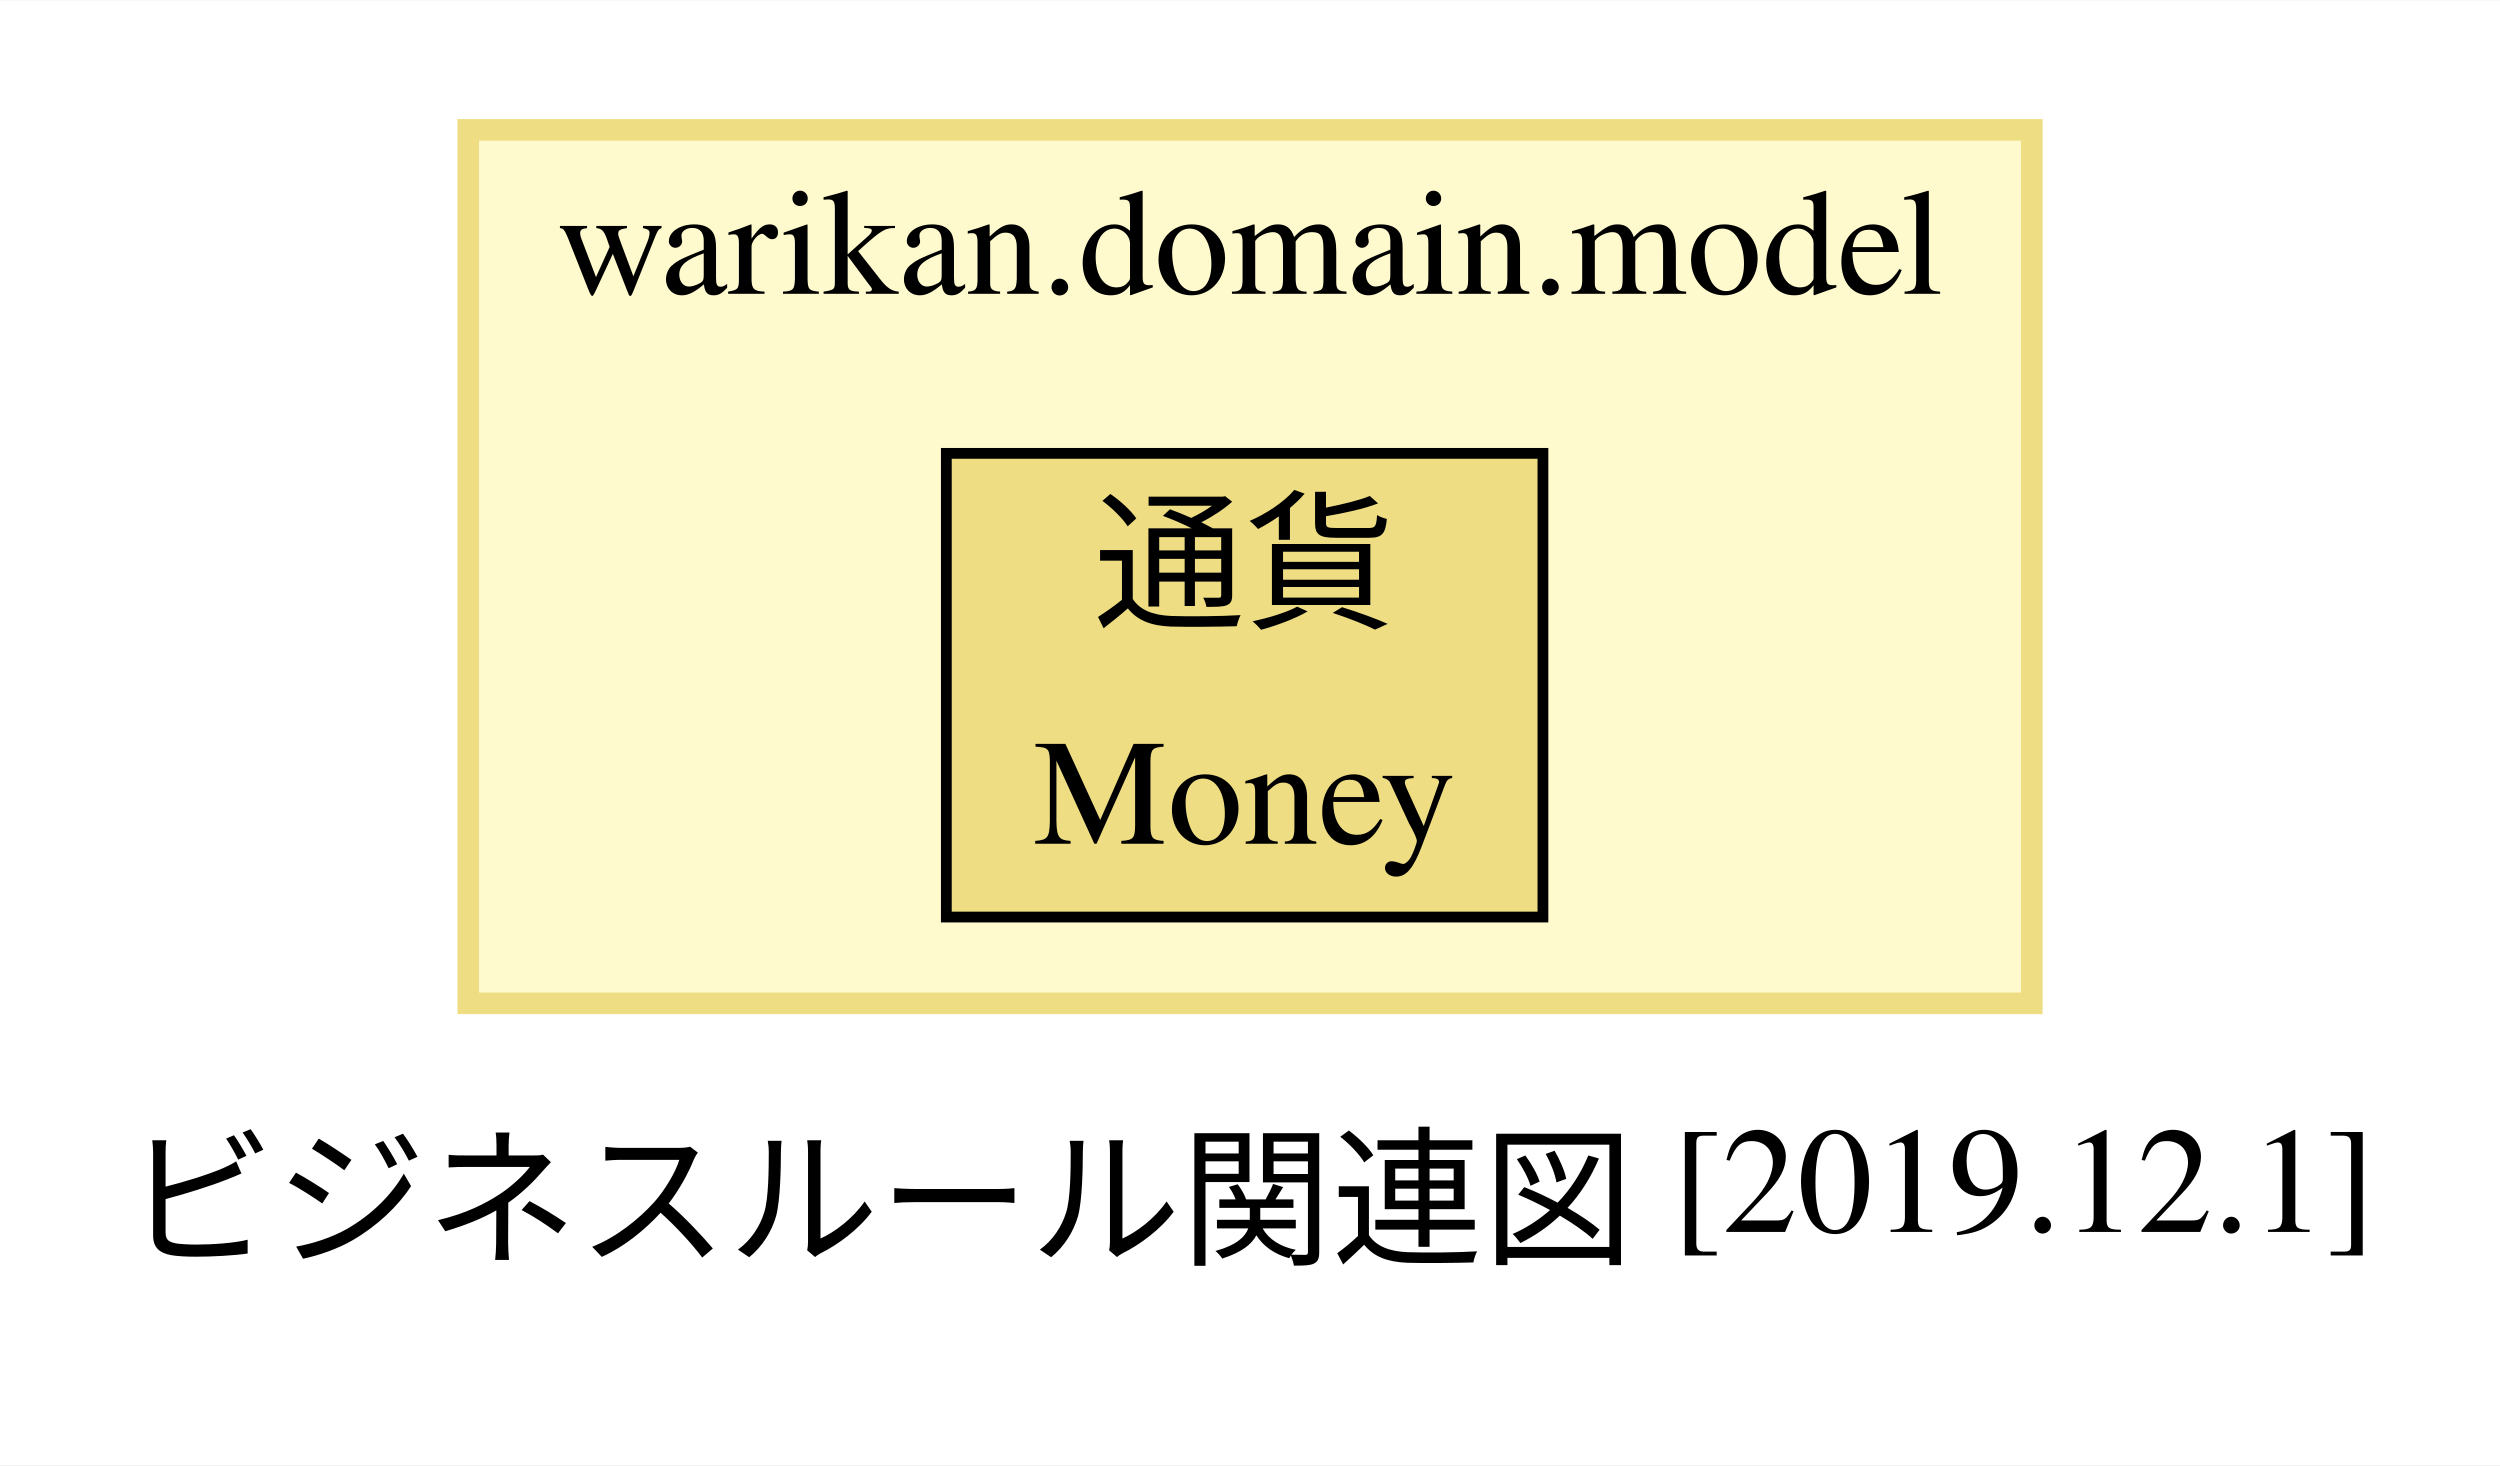
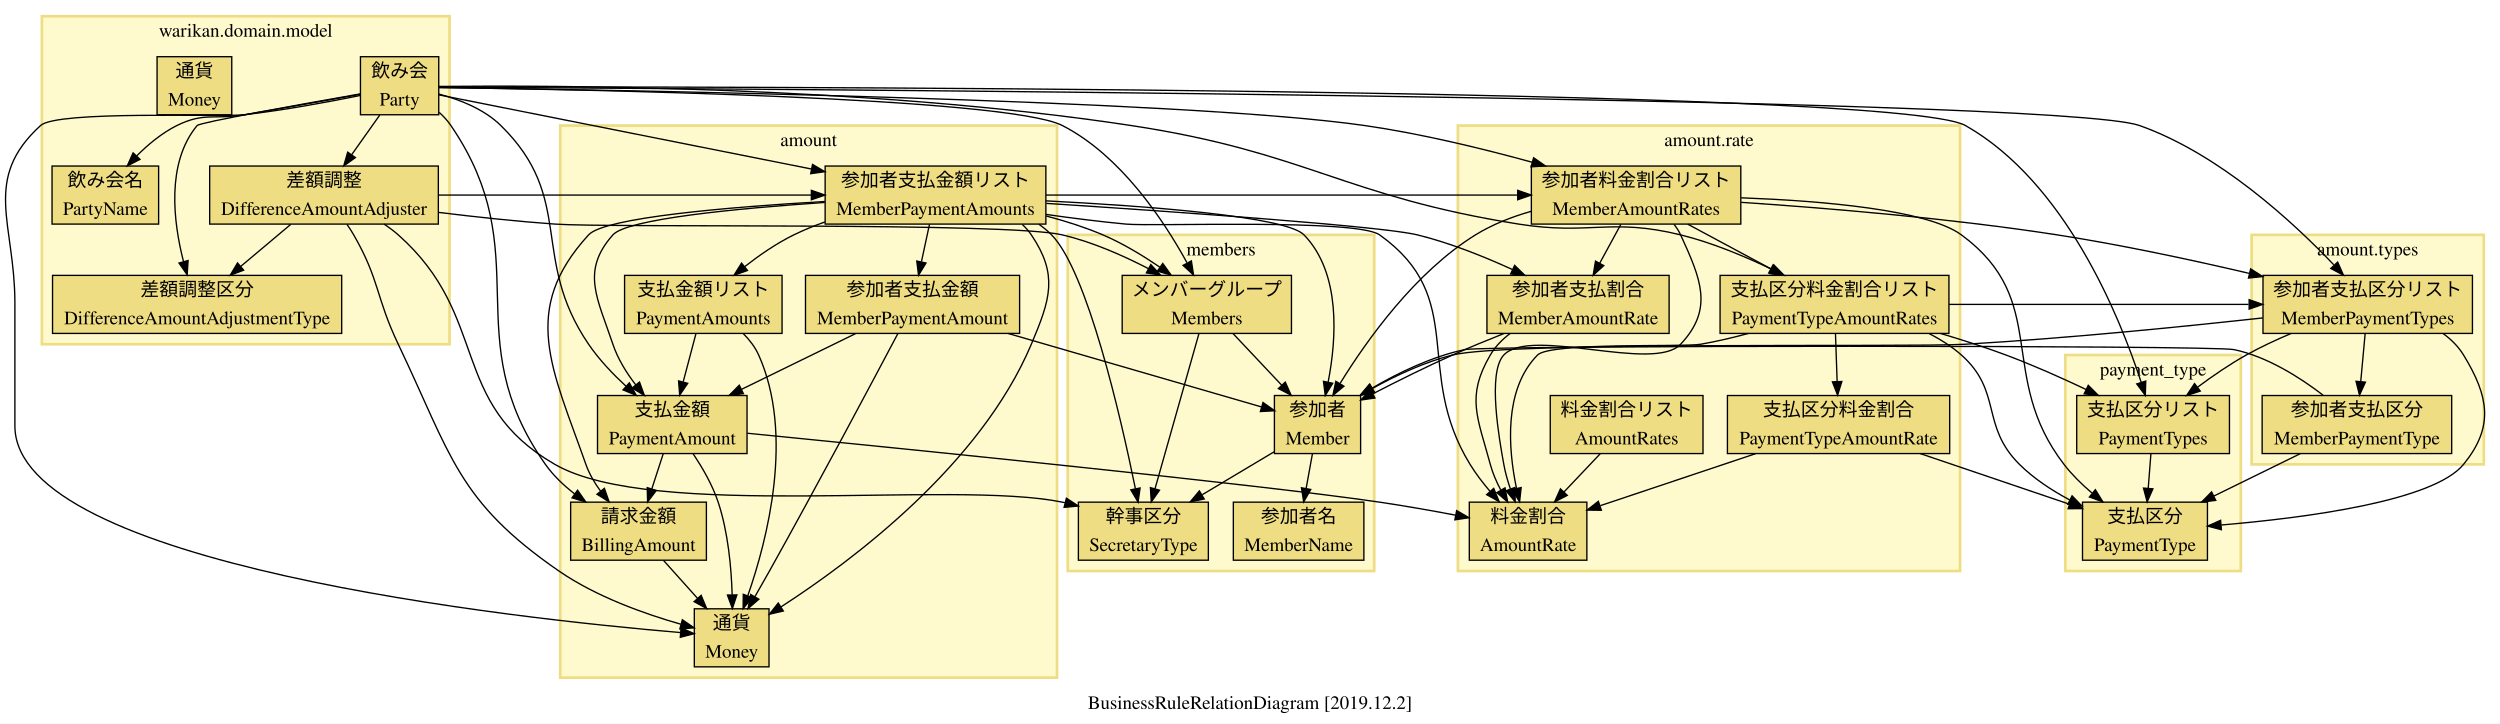
- <svg xmlns="http://www.w3.org/2000/svg" width="232px" height="136px" viewBox="0.00 0.00 231.84 135.82">
-   <g id="graph0" class="graph" transform=" rotate(0) translate(4 131.8201)">
-     <polygon fill="#ffffff" stroke="transparent" points="-4,4 -4,-131.82 227.844,-131.82 227.844,4 -4,4" />
-     <text text-anchor="middle" x="111.922" y="-15.62" font-family="Times,serif" font-size="14.00" fill="#000000">ビジネスルール関連図 [2019.12.1]</text>
+ <svg xmlns="http://www.w3.org/2000/svg" width="1852px" height="536px" viewBox="0.00 0.00 1852.03 536.00">
+   <g id="graph0" class="graph" transform=" rotate(0) translate(4 532)">
+     <polygon fill="white" stroke="transparent" points="-4,4 -4,-532 1848.03,-532 1848.03,4 -4,4" />
+     <text text-anchor="middle" x="922.01" y="-6.8" font-family="Times,serif" font-size="14.00">BusinessRuleRelationDiagram [2019.12.2]</text>
    <g id="clust1" class="cluster">
-       <polygon fill="#fffacd" stroke="#eedd82" stroke-width="2" points="39.422,-38.82 39.422,-119.82 184.422,-119.82 184.422,-38.82 39.422,-38.82" />
-       <text text-anchor="middle" x="111.922" y="-104.62" font-family="Times,serif" font-size="14.00" fill="#000000">warikan.domain.model</text>
+       <polygon fill="lemonchiffon" stroke="#eedd82" stroke-width="2" points="1664.03,-188 1664.03,-358 1836.03,-358 1836.03,-188 1664.03,-188" />
+       <text text-anchor="middle" x="1750.03" y="-342.8" font-family="Times,serif" font-size="14.00">amount.types</text>
+     </g>
+     <g id="clust2" class="cluster">
+       <polygon fill="lemonchiffon" stroke="#eedd82" stroke-width="2" points="1526.03,-109 1526.03,-269 1656.03,-269 1656.03,-109 1526.03,-109" />
+       <text text-anchor="middle" x="1591.03" y="-253.8" font-family="Times,serif" font-size="14.00">payment_type</text>
+     </g>
+     <g id="clust3" class="cluster">
+       <polygon fill="lemonchiffon" stroke="#eedd82" stroke-width="2" points="1076.03,-109 1076.03,-439 1448.03,-439 1448.03,-109 1076.03,-109" />
+       <text text-anchor="middle" x="1262.03" y="-423.8" font-family="Times,serif" font-size="14.00">amount.rate</text>
+     </g>
+     <g id="clust4" class="cluster">
+       <polygon fill="lemonchiffon" stroke="#eedd82" stroke-width="2" points="787.03,-109 787.03,-358 1014.03,-358 1014.03,-109 787.03,-109" />
+       <text text-anchor="middle" x="900.53" y="-342.8" font-family="Times,serif" font-size="14.00">members</text>
+     </g>
+     <g id="clust5" class="cluster">
+       <polygon fill="lemonchiffon" stroke="#eedd82" stroke-width="2" points="27.03,-277 27.03,-520 329.03,-520 329.03,-277 27.03,-277" />
+       <text text-anchor="middle" x="178.03" y="-504.8" font-family="Times,serif" font-size="14.00">warikan.domain.model</text>
+     </g>
+     <g id="clust6" class="cluster">
+       <polygon fill="lemonchiffon" stroke="#eedd82" stroke-width="2" points="411.03,-30 411.03,-439 779.03,-439 779.03,-30 411.03,-30" />
+       <text text-anchor="middle" x="595.03" y="-423.8" font-family="Times,serif" font-size="14.00">amount</text>
    </g>
    <g id="node1" class="node">
-       <polygon fill="#eedd82" stroke="#000000" points="139.085,-89.82 83.759,-89.82 83.759,-46.82 139.085,-46.82 139.085,-89.82" />
-       <text text-anchor="middle" x="111.422" y="-74.62" font-family="Times,serif" font-size="14.00" fill="#000000">通貨</text>
-       <text text-anchor="middle" x="111.422" y="-53.62" font-family="Times,serif" font-size="14.00" fill="#000000">Money</text>
+       <polygon fill="#eedd82" stroke="black" points="1827.61,-328 1672.45,-328 1672.45,-285 1827.61,-285 1827.61,-328" />
+       <text text-anchor="middle" x="1750.03" y="-312.8" font-family="Times,serif" font-size="14.00">参加者支払区分リスト</text>
+       <text text-anchor="middle" x="1750.03" y="-291.8" font-family="Times,serif" font-size="14.00">MemberPaymentTypes</text>
+     </g>
+     <g id="node2" class="node">
+       <polygon fill="#eedd82" stroke="black" points="1812.24,-239 1671.82,-239 1671.82,-196 1812.24,-196 1812.24,-239" />
+       <text text-anchor="middle" x="1742.03" y="-223.8" font-family="Times,serif" font-size="14.00">参加者支払区分</text>
+       <text text-anchor="middle" x="1742.03" y="-202.8" font-family="Times,serif" font-size="14.00">MemberPaymentType</text>
+     </g>
+     <g id="edge34" class="edge">
+       <path fill="none" stroke="black" d="M1748.13,-284.88C1747.16,-274.34 1745.96,-261.29 1744.88,-249.56" />
+       <polygon fill="black" stroke="black" points="1748.34,-248.91 1743.94,-239.27 1741.37,-249.55 1748.34,-248.91" />
+     </g>
+     <g id="node3" class="node">
+       <polygon fill="#eedd82" stroke="black" points="1631.31,-160 1538.74,-160 1538.74,-117 1631.31,-117 1631.31,-160" />
+       <text text-anchor="middle" x="1585.03" y="-144.8" font-family="Times,serif" font-size="14.00">支払区分</text>
+       <text text-anchor="middle" x="1585.03" y="-123.8" font-family="Times,serif" font-size="14.00">PaymentType</text>
+     </g>
+     <g id="edge36" class="edge">
+       <path fill="none" stroke="black" d="M1805.94,-284.87C1811.91,-280.51 1817.2,-275.27 1821.03,-269 1839.78,-238.27 1843.78,-215.9 1821.03,-188 1798.8,-160.75 1703.97,-148.37 1641.49,-143.09" />
+       <polygon fill="black" stroke="black" points="1641.62,-139.59 1631.37,-142.27 1641.06,-146.56 1641.62,-139.59" />
+     </g>
+     <g id="node4" class="node">
+       <polygon fill="#eedd82" stroke="black" points="1647.61,-239 1534.45,-239 1534.45,-196 1647.61,-196 1647.61,-239" />
+       <text text-anchor="middle" x="1591.03" y="-223.8" font-family="Times,serif" font-size="14.00">支払区分リスト</text>
+       <text text-anchor="middle" x="1591.03" y="-202.8" font-family="Times,serif" font-size="14.00">PaymentTypes</text>
+     </g>
+     <g id="edge37" class="edge">
+       <path fill="none" stroke="black" d="M1693.34,-285C1682.06,-280.23 1670.48,-274.83 1660.03,-269 1647.73,-262.15 1635.08,-253.44 1624.02,-245.2" />
+       <polygon fill="black" stroke="black" points="1625.98,-242.29 1615.9,-239.02 1621.74,-247.86 1625.98,-242.29" />
+     </g>
+     <g id="node11" class="node">
+       <polygon fill="#eedd82" stroke="black" points="1003.96,-239 940.1,-239 940.1,-196 1003.96,-196 1003.96,-239" />
+       <text text-anchor="middle" x="972.03" y="-223.8" font-family="Times,serif" font-size="14.00">参加者</text>
+       <text text-anchor="middle" x="972.03" y="-202.8" font-family="Times,serif" font-size="14.00">Member</text>
+     </g>
+     <g id="edge35" class="edge">
+       <path fill="none" stroke="black" d="M1672.34,-296.48C1612.28,-289.89 1527,-281.37 1452.03,-277 1409.87,-274.54 1113,-279.22 1072.03,-269 1051.46,-263.87 1030.27,-253.96 1012.73,-244.26" />
+       <polygon fill="black" stroke="black" points="1014.33,-241.14 1003.91,-239.23 1010.87,-247.22 1014.33,-241.14" />
+     </g>
+     <g id="edge39" class="edge">
+       <path fill="none" stroke="black" d="M1699.95,-195.87C1680.34,-186.25 1656.83,-174.72 1636.2,-164.6" />
+       <polygon fill="black" stroke="black" points="1637.46,-161.32 1626.94,-160.06 1634.38,-167.6 1637.46,-161.32" />
+     </g>
+     <g id="edge38" class="edge">
+       <path fill="none" stroke="black" d="M1717.01,-239.21C1699.79,-252.44 1675.64,-267.78 1651.03,-273 1635.54,-276.29 1096.51,-276.29 1081.03,-273 1056.89,-267.88 1032.2,-255.97 1012.44,-244.49" />
+       <polygon fill="black" stroke="black" points="1014.11,-241.41 1003.73,-239.28 1010.51,-247.42 1014.11,-241.41" />
+     </g>
+     <g id="edge59" class="edge">
+       <path fill="none" stroke="black" d="M1589.42,-195.87C1588.81,-188.01 1588.09,-178.88 1587.43,-170.29" />
+       <polygon fill="black" stroke="black" points="1590.9,-169.89 1586.64,-160.19 1583.93,-170.43 1590.9,-169.89" />
+     </g>
+     <g id="node5" class="node">
+       <polygon fill="#eedd82" stroke="black" points="1439.8,-328 1270.25,-328 1270.25,-285 1439.8,-285 1439.8,-328" />
+       <text text-anchor="middle" x="1355.03" y="-312.8" font-family="Times,serif" font-size="14.00">支払区分料金割合リスト</text>
+       <text text-anchor="middle" x="1355.03" y="-291.8" font-family="Times,serif" font-size="14.00">PaymentTypeAmountRates</text>
+     </g>
+     <g id="edge17" class="edge">
+       <path fill="none" stroke="black" d="M1439.89,-306.5C1513.84,-306.5 1587.8,-306.5 1661.75,-306.5" />
+       <polygon fill="black" stroke="black" points="1662.19,-310 1672.19,-306.5 1662.19,-303 1662.19,-310" />
+     </g>
+     <g id="edge18" class="edge">
+       <path fill="none" stroke="black" d="M1425.04,-284.92C1433.69,-280.53 1441.96,-275.28 1449.03,-269 1479.49,-241.92 1463.1,-216.71 1492.03,-188 1502.63,-177.47 1515.99,-168.71 1529.26,-161.66" />
+       <polygon fill="black" stroke="black" points="1531.03,-164.69 1538.39,-157.06 1527.88,-158.44 1531.03,-164.69" />
+     </g>
+     <g id="edge19" class="edge">
+       <path fill="none" stroke="black" d="M1433.55,-284.98C1449.73,-280.18 1466.55,-274.77 1482.03,-269 1501.84,-261.61 1523.05,-252.16 1541.45,-243.43" />
+       <polygon fill="black" stroke="black" points="1543.01,-246.56 1550.51,-239.08 1539.98,-240.25 1543.01,-246.56" />
+     </g>
+     <g id="node6" class="node">
+       <polygon fill="#eedd82" stroke="black" points="1171.57,-160 1084.48,-160 1084.48,-117 1171.57,-117 1171.57,-160" />
+       <text text-anchor="middle" x="1128.03" y="-144.8" font-family="Times,serif" font-size="14.00">料金割合</text>
+       <text text-anchor="middle" x="1128.03" y="-123.8" font-family="Times,serif" font-size="14.00">AmountRate</text>
+     </g>
+     <g id="edge15" class="edge">
+       <path fill="none" stroke="black" d="M1291.32,-285C1279.68,-281.87 1267.57,-279.02 1256.03,-277 1242.75,-274.68 1144.5,-278.58 1135.03,-269 1109.83,-243.5 1113.27,-199.62 1119.47,-170.09" />
+       <polygon fill="black" stroke="black" points="1122.89,-170.83 1121.73,-160.3 1116.07,-169.25 1122.89,-170.83" />
+     </g>
+     <g id="node9" class="node">
+       <polygon fill="#eedd82" stroke="black" points="1440.35,-239 1275.7,-239 1275.7,-196 1440.35,-196 1440.35,-239" />
+       <text text-anchor="middle" x="1358.03" y="-223.8" font-family="Times,serif" font-size="14.00">支払区分料金割合</text>
+       <text text-anchor="middle" x="1358.03" y="-202.8" font-family="Times,serif" font-size="14.00">PaymentTypeAmountRate</text>
+     </g>
+     <g id="edge16" class="edge">
+       <path fill="none" stroke="black" d="M1355.74,-284.88C1356.1,-274.34 1356.55,-261.29 1356.96,-249.56" />
+       <polygon fill="black" stroke="black" points="1360.46,-249.39 1357.31,-239.27 1353.47,-249.14 1360.46,-249.39" />
+     </g>
+     <g id="node7" class="node">
+       <polygon fill="#eedd82" stroke="black" points="1257.61,-239 1144.45,-239 1144.45,-196 1257.61,-196 1257.61,-239" />
+       <text text-anchor="middle" x="1201.03" y="-223.8" font-family="Times,serif" font-size="14.00">料金割合リスト</text>
+       <text text-anchor="middle" x="1201.03" y="-202.8" font-family="Times,serif" font-size="14.00">AmountRates</text>
+     </g>
+     <g id="edge20" class="edge">
+       <path fill="none" stroke="black" d="M1181.46,-195.87C1173.2,-187.15 1163.45,-176.86 1154.55,-167.48" />
+       <polygon fill="black" stroke="black" points="1157.06,-165.04 1147.64,-160.19 1151.98,-169.86 1157.06,-165.04" />
+     </g>
+     <g id="node8" class="node">
+       <polygon fill="#eedd82" stroke="black" points="1285.61,-409 1130.45,-409 1130.45,-366 1285.61,-366 1285.61,-409" />
+       <text text-anchor="middle" x="1208.03" y="-393.8" font-family="Times,serif" font-size="14.00">参加者料金割合リスト</text>
+       <text text-anchor="middle" x="1208.03" y="-372.8" font-family="Times,serif" font-size="14.00">MemberAmountRates</text>
+     </g>
+     <g id="edge24" class="edge">
+       <path fill="none" stroke="black" d="M1285.93,-382.1C1349.24,-377.87 1440.74,-370.28 1520.03,-358 1567.44,-350.66 1619.72,-339.44 1662.44,-329.43" />
+       <polygon fill="black" stroke="black" points="1663.31,-332.82 1672.24,-327.12 1661.7,-326.01 1663.31,-332.82" />
+     </g>
+     <g id="edge26" class="edge">
+       <path fill="none" stroke="black" d="M1285.88,-385.47C1346.25,-383.2 1423.74,-376.59 1449.03,-358 1515.7,-308.97 1474.56,-253.6 1525.03,-188 1530.9,-180.36 1538.22,-173.18 1545.7,-166.81" />
+       <polygon fill="black" stroke="black" points="1548.25,-169.25 1553.82,-160.23 1543.85,-163.81 1548.25,-169.25" />
+     </g>
+     <g id="edge23" class="edge">
+       <path fill="none" stroke="black" d="M1246.26,-365.95C1265.08,-355.84 1287.93,-343.56 1307.82,-332.87" />
+       <polygon fill="black" stroke="black" points="1309.57,-335.9 1316.72,-328.08 1306.26,-329.74 1309.57,-335.9" />
+     </g>
+     <g id="edge21" class="edge">
+       <path fill="none" stroke="black" d="M1236.17,-365.75C1238.09,-363.34 1239.77,-360.75 1241.03,-358 1256.01,-325.27 1265.69,-303.22 1241.03,-277 1221.04,-255.76 1130.01,-290.24 1110.03,-269 1097.69,-255.89 1106.84,-205.72 1110.03,-188 1111.1,-182 1112.88,-175.77 1114.9,-169.85" />
+       <polygon fill="black" stroke="black" points="1118.25,-170.88 1118.46,-160.29 1111.69,-168.44 1118.25,-170.88" />
+     </g>
+     <g id="node10" class="node">
+       <polygon fill="#eedd82" stroke="black" points="1232.5,-328 1097.55,-328 1097.55,-285 1232.5,-285 1232.5,-328" />
+       <text text-anchor="middle" x="1165.03" y="-312.8" font-family="Times,serif" font-size="14.00">参加者支払割合</text>
+       <text text-anchor="middle" x="1165.03" y="-291.8" font-family="Times,serif" font-size="14.00">MemberAmountRate</text>
+     </g>
+     <g id="edge22" class="edge">
+       <path fill="none" stroke="black" d="M1196.73,-365.74C1191.94,-356.94 1186.27,-346.53 1181.06,-336.96" />
+       <polygon fill="black" stroke="black" points="1184.1,-335.23 1176.25,-328.12 1177.96,-338.57 1184.1,-335.23" />
+     </g>
+     <g id="edge25" class="edge">
+       <path fill="none" stroke="black" d="M1130.26,-375.44C1115.88,-371.34 1101.49,-365.71 1089.03,-358 1044.5,-330.45 1008.61,-280.15 988.82,-248.07" />
+       <polygon fill="black" stroke="black" points="991.6,-245.9 983.44,-239.14 985.6,-249.51 991.6,-245.9" />
+     </g>
+     <g id="edge28" class="edge">
+       <path fill="none" stroke="black" d="M1418.56,-195.97C1452.87,-184.33 1495.5,-169.87 1529.03,-158.49" />
+       <polygon fill="black" stroke="black" points="1530.33,-161.75 1538.68,-155.22 1528.08,-155.12 1530.33,-161.75" />
+     </g>
+     <g id="edge27" class="edge">
+       <path fill="none" stroke="black" d="M1296.69,-195.97C1260.84,-183.96 1216.02,-168.96 1181.59,-157.43" />
+       <polygon fill="black" stroke="black" points="1182.32,-153.98 1171.72,-154.13 1180.09,-160.62 1182.32,-153.98" />
+     </g>
+     <g id="edge29" class="edge">
+       <path fill="none" stroke="black" d="M1114.7,-284.93C1108.86,-280.52 1103.69,-275.26 1100.03,-269 1081.84,-237.93 1090.71,-222.77 1100.03,-188 1101.74,-181.59 1104.54,-175.15 1107.71,-169.15" />
+       <polygon fill="black" stroke="black" points="1110.93,-170.57 1112.9,-160.16 1104.87,-167.07 1110.93,-170.57" />
+     </g>
+     <g id="edge30" class="edge">
+       <path fill="none" stroke="black" d="M1110.09,-284.92C1097.49,-279.93 1084.22,-274.46 1072.03,-269 1052.37,-260.2 1031.02,-249.57 1013.11,-240.34" />
+       <polygon fill="black" stroke="black" points="1014.57,-237.15 1004.08,-235.65 1011.35,-243.37 1014.57,-237.15" />
+     </g>
+     <g id="node13" class="node">
+       <polygon fill="#eedd82" stroke="black" points="1006.38,-160 909.67,-160 909.67,-117 1006.38,-117 1006.38,-160" />
+       <text text-anchor="middle" x="958.03" y="-144.8" font-family="Times,serif" font-size="14.00">参加者名</text>
+       <text text-anchor="middle" x="958.03" y="-123.8" font-family="Times,serif" font-size="14.00">MemberName</text>
+     </g>
+     <g id="edge55" class="edge">
+       <path fill="none" stroke="black" d="M968.27,-195.87C966.85,-188.01 965.19,-178.88 963.62,-170.29" />
+       <polygon fill="black" stroke="black" points="967.02,-169.4 961.79,-160.19 960.13,-170.66 967.02,-169.4" />
+     </g>
+     <g id="node14" class="node">
+       <polygon fill="#eedd82" stroke="black" points="891.17,-160 794.88,-160 794.88,-117 891.17,-117 891.17,-160" />
+       <text text-anchor="middle" x="843.03" y="-144.8" font-family="Times,serif" font-size="14.00">幹事区分</text>
+       <text text-anchor="middle" x="843.03" y="-123.8" font-family="Times,serif" font-size="14.00">SecretaryType</text>
+     </g>
+     <g id="edge56" class="edge">
+       <path fill="none" stroke="black" d="M940.14,-197.47C924,-187.83 904.17,-175.99 886.64,-165.53" />
+       <polygon fill="black" stroke="black" points="888.1,-162.33 877.72,-160.21 884.51,-168.34 888.1,-162.33" />
+     </g>
+     <g id="node12" class="node">
+       <polygon fill="#eedd82" stroke="black" points="952.73,-328 827.33,-328 827.33,-285 952.73,-285 952.73,-328" />
+       <text text-anchor="middle" x="890.03" y="-312.8" font-family="Times,serif" font-size="14.00">メンバーグループ</text>
+       <text text-anchor="middle" x="890.03" y="-291.8" font-family="Times,serif" font-size="14.00">Members</text>
+     </g>
+     <g id="edge57" class="edge">
+       <path fill="none" stroke="black" d="M909.46,-284.88C920.21,-273.48 933.72,-259.15 945.43,-246.72" />
+       <polygon fill="black" stroke="black" points="948.14,-248.95 952.45,-239.27 943.04,-244.15 948.14,-248.95" />
+     </g>
+     <g id="edge58" class="edge">
+       <path fill="none" stroke="black" d="M884.17,-284.81C875.98,-255.91 861.07,-203.24 851.63,-169.87" />
+       <polygon fill="black" stroke="black" points="854.98,-168.86 848.88,-160.19 848.24,-170.76 854.98,-168.86" />
+     </g>
+     <g id="node15" class="node">
+       <polygon fill="#eedd82" stroke="black" points="113.51,-409 34.55,-409 34.55,-366 113.51,-366 113.51,-409" />
+       <text text-anchor="middle" x="74.03" y="-393.8" font-family="Times,serif" font-size="14.00">飲み会名</text>
+       <text text-anchor="middle" x="74.03" y="-372.8" font-family="Times,serif" font-size="14.00">PartyName</text>
+     </g>
+     <g id="node16" class="node">
+       <polygon fill="#eedd82" stroke="black" points="321.03,-490 263.03,-490 263.03,-447 321.03,-447 321.03,-490" />
+       <text text-anchor="middle" x="292.03" y="-474.8" font-family="Times,serif" font-size="14.00">飲み会</text>
+       <text text-anchor="middle" x="292.03" y="-453.8" font-family="Times,serif" font-size="14.00">Party</text>
+     </g>
+     <g id="edge10" class="edge">
+       <path fill="none" stroke="black" d="M321.07,-467.37C506.56,-466.51 1519.73,-460.8 1581.03,-439 1639.96,-418.04 1694.42,-367.84 1724.84,-335.88" />
+       <polygon fill="black" stroke="black" points="1727.77,-337.87 1732.04,-328.17 1722.65,-333.09 1727.77,-337.87" />
+     </g>
+     <g id="edge12" class="edge">
+       <path fill="none" stroke="black" d="M321.04,-467.56C495.69,-467.82 1401.39,-467.75 1452.03,-439 1525.66,-397.19 1565.91,-298.7 1582.24,-248.73" />
+       <polygon fill="black" stroke="black" points="1585.6,-249.71 1585.28,-239.12 1578.93,-247.6 1585.6,-249.71" />
+     </g>
+     <g id="edge9" class="edge">
+       <path fill="none" stroke="black" d="M321.31,-467.97C402.99,-468.86 640.03,-468.48 834.03,-439 964.15,-419.23 991.04,-386.69 1121.03,-366 1173.81,-357.6 1189.13,-370.8 1241.03,-358 1264.17,-352.29 1288.5,-342.15 1308.71,-332.44" />
+       <polygon fill="black" stroke="black" points="1310.26,-335.58 1317.69,-328.03 1307.17,-329.3 1310.26,-335.58" />
+     </g>
+     <g id="edge8" class="edge">
+       <path fill="none" stroke="black" d="M321.24,-467.14C438,-465.57 871.31,-458.54 1007.03,-439 1048.54,-433.02 1093.93,-422.02 1131.06,-411.8" />
+       <polygon fill="black" stroke="black" points="1132.11,-415.14 1140.8,-409.09 1130.23,-408.4 1132.11,-415.14" />
+     </g>
+     <g id="edge11" class="edge">
+       <path fill="none" stroke="black" d="M321.24,-467.17C420.65,-465.85 741.98,-460 783.03,-439 826.13,-416.95 858.01,-368.95 875.3,-337.45" />
+       <polygon fill="black" stroke="black" points="878.59,-338.72 880.2,-328.25 872.41,-335.43 878.59,-338.72" />
+     </g>
+     <g id="edge3" class="edge">
+       <path fill="none" stroke="black" d="M262.75,-462.13C239.52,-457.91 206.22,-451.94 177.03,-447 154.84,-443.25 147.19,-448.99 127.03,-439 116.02,-433.55 105.76,-425.01 97.26,-416.5" />
+       <polygon fill="black" stroke="black" points="99.69,-413.96 90.27,-409.1 94.6,-418.77 99.69,-413.96" />
+     </g>
+     <g id="node17" class="node">
+       <polygon fill="#eedd82" stroke="black" points="249.13,-328 34.92,-328 34.92,-285 249.13,-285 249.13,-328" />
+       <text text-anchor="middle" x="142.03" y="-312.8" font-family="Times,serif" font-size="14.00">差額調整区分</text>
+       <text text-anchor="middle" x="142.03" y="-291.8" font-family="Times,serif" font-size="14.00">DifferenceAmountAdjustmentType</text>
+     </g>
+     <g id="edge2" class="edge">
+       <path fill="none" stroke="black" d="M262.86,-462.44C219.78,-454.9 143.96,-441.34 142.03,-439 118.98,-411.16 124.44,-367.45 131.96,-338.16" />
+       <polygon fill="black" stroke="black" points="135.35,-339.02 134.66,-328.45 128.61,-337.14 135.35,-339.02" />
+     </g>
+     <g id="node19" class="node">
+       <polygon fill="#eedd82" stroke="black" points="320.73,-409 151.33,-409 151.33,-366 320.73,-366 320.73,-409" />
+       <text text-anchor="middle" x="236.03" y="-393.8" font-family="Times,serif" font-size="14.00">差額調整</text>
+       <text text-anchor="middle" x="236.03" y="-372.8" font-family="Times,serif" font-size="14.00">DifferenceAmountAdjuster</text>
+     </g>
+     <g id="edge1" class="edge">
+       <path fill="none" stroke="black" d="M277.31,-446.74C270.95,-437.76 263.39,-427.1 256.49,-417.37" />
+       <polygon fill="black" stroke="black" points="259.28,-415.25 250.64,-409.12 253.57,-419.3 259.28,-415.25" />
+     </g>
+     <g id="node21" class="node">
+       <polygon fill="#eedd82" stroke="black" points="549.41,-239 438.64,-239 438.64,-196 549.41,-196 549.41,-239" />
+       <text text-anchor="middle" x="494.03" y="-223.8" font-family="Times,serif" font-size="14.00">支払金額</text>
+       <text text-anchor="middle" x="494.03" y="-202.8" font-family="Times,serif" font-size="14.00">PaymentAmount</text>
+     </g>
+     <g id="edge7" class="edge">
+       <path fill="none" stroke="black" d="M321.08,-462.33C336.43,-458.28 354.6,-451.2 367.03,-439 422.39,-384.65 388.35,-341.12 432.03,-277 439.73,-265.69 449.95,-254.93 459.87,-245.78" />
+       <polygon fill="black" stroke="black" points="462.21,-248.39 467.35,-239.12 457.55,-243.16 462.21,-248.39" />
+     </g>
+     <g id="node22" class="node">
+       <polygon fill="#eedd82" stroke="black" points="519.31,-160 418.74,-160 418.74,-117 519.31,-117 519.31,-160" />
+       <text text-anchor="middle" x="469.03" y="-144.8" font-family="Times,serif" font-size="14.00">請求金額</text>
+       <text text-anchor="middle" x="469.03" y="-123.8" font-family="Times,serif" font-size="14.00">BillingAmount</text>
+     </g>
+     <g id="edge4" class="edge">
+       <path fill="none" stroke="black" d="M321.35,-448.79C324.6,-445.82 327.61,-442.54 330.03,-439 395.38,-343.39 333.2,-282.59 400.03,-188 405.86,-179.75 413.56,-172.42 421.69,-166.12" />
+       <polygon fill="black" stroke="black" points="423.87,-168.86 429.93,-160.16 419.77,-163.19 423.87,-168.86" />
+     </g>
+     <g id="node23" class="node">
+       <polygon fill="#eedd82" stroke="black" points="565.69,-81 510.36,-81 510.36,-38 565.69,-38 565.69,-81" />
+       <text text-anchor="middle" x="538.03" y="-65.8" font-family="Times,serif" font-size="14.00">通貨</text>
+       <text text-anchor="middle" x="538.03" y="-44.8" font-family="Times,serif" font-size="14.00">Money</text>
+     </g>
+     <g id="edge6" class="edge">
+       <path fill="none" stroke="black" d="M262.87,-461.27C239.71,-456.58 206.44,-450.39 177.03,-447 160.34,-445.08 38.43,-450.33 26.03,-439 -17.58,-399.18 7.03,-366.55 7.03,-307.5 7.03,-307.5 7.03,-307.5 7.03,-216.5 7.03,-113.67 378.22,-73.74 499.91,-63.41" />
+       <polygon fill="black" stroke="black" points="500.55,-66.87 510.22,-62.56 499.97,-59.89 500.55,-66.87" />
+     </g>
+     <g id="node25" class="node">
+       <polygon fill="#eedd82" stroke="black" points="770.79,-409 607.27,-409 607.27,-366 770.79,-366 770.79,-409" />
+       <text text-anchor="middle" x="689.03" y="-393.8" font-family="Times,serif" font-size="14.00">参加者支払金額リスト</text>
+       <text text-anchor="middle" x="689.03" y="-372.8" font-family="Times,serif" font-size="14.00">MemberPaymentAmounts</text>
+     </g>
+     <g id="edge5" class="edge">
+       <path fill="none" stroke="black" d="M321.22,-461.69C378.61,-450.27 508.26,-424.47 597.23,-406.77" />
+       <polygon fill="black" stroke="black" points="597.93,-410.2 607.06,-404.81 596.57,-403.33 597.93,-410.2" />
+     </g>
+     <g id="node18" class="node">
+       <polygon fill="#eedd82" stroke="black" points="167.69,-490 112.36,-490 112.36,-447 167.69,-447 167.69,-490" />
+       <text text-anchor="middle" x="140.03" y="-474.8" font-family="Times,serif" font-size="14.00">通貨</text>
+       <text text-anchor="middle" x="140.03" y="-453.8" font-family="Times,serif" font-size="14.00">Money</text>
+     </g>
+     <g id="edge63" class="edge">
+       <path fill="none" stroke="black" d="M321.11,-374.63C348.49,-371.26 378.99,-367.97 407.03,-366 448.71,-363.07 742.35,-367.57 783.03,-358 805.02,-352.82 827.87,-342.77 846.78,-332.99" />
+       <polygon fill="black" stroke="black" points="848.54,-336.02 855.72,-328.23 845.25,-329.84 848.54,-336.02" />
+     </g>
+     <g id="edge64" class="edge">
+       <path fill="none" stroke="black" d="M280.54,-365.96C284.25,-363.51 287.81,-360.85 291.03,-358 359.49,-297.34 327.79,-233.7 407.03,-188 479.61,-146.14 700.94,-176.79 783.03,-160 783.63,-159.88 784.24,-159.75 784.85,-159.61" />
+       <polygon fill="black" stroke="black" points="785.99,-162.94 794.85,-157.14 784.31,-156.14 785.99,-162.94" />
+     </g>
+     <g id="edge60" class="edge">
+       <path fill="none" stroke="black" d="M211.33,-365.74C199.99,-356.22 186.41,-344.8 174.28,-334.61" />
+       <polygon fill="black" stroke="black" points="176.47,-331.87 166.56,-328.12 171.96,-337.23 176.47,-331.87" />
+     </g>
+     <g id="edge62" class="edge">
+       <path fill="none" stroke="black" d="M253.03,-365.78C254.82,-363.23 256.53,-360.6 258.03,-358 277.41,-324.31 274.29,-312.09 291.03,-277 330.42,-194.41 334.71,-160.96 410.03,-109 437.6,-89.97 473.63,-77.19 500.43,-69.55" />
+       <polygon fill="black" stroke="black" points="501.5,-72.89 510.22,-66.87 499.65,-66.14 501.5,-72.89" />
+     </g>
+     <g id="edge61" class="edge">
+       <path fill="none" stroke="black" d="M320.96,-387.5C412.98,-387.5 505,-387.5 597.02,-387.5" />
+       <polygon fill="black" stroke="black" points="597.07,-391 607.07,-387.5 597.07,-384 597.07,-391" />
+     </g>
+     <g id="node20" class="node">
+       <polygon fill="#eedd82" stroke="black" points="575.36,-328 458.69,-328 458.69,-285 575.36,-285 575.36,-328" />
+       <text text-anchor="middle" x="517.03" y="-312.8" font-family="Times,serif" font-size="14.00">支払金額リスト</text>
+       <text text-anchor="middle" x="517.03" y="-291.8" font-family="Times,serif" font-size="14.00">PaymentAmounts</text>
+     </g>
+     <g id="edge14" class="edge">
+       <path fill="none" stroke="black" d="M511.58,-284.88C508.76,-274.23 505.27,-261.03 502.14,-249.21" />
+       <polygon fill="black" stroke="black" points="505.46,-248.04 499.52,-239.27 498.69,-249.83 505.46,-248.04" />
+     </g>
+     <g id="edge13" class="edge">
+       <path fill="none" stroke="black" d="M546.59,-284.92C551.24,-280.26 555.37,-274.91 558.03,-269 584.43,-210.15 564.64,-132.76 550,-90.77" />
+       <polygon fill="black" stroke="black" points="553.21,-89.34 546.51,-81.13 546.62,-91.73 553.21,-89.34" />
+     </g>
+     <g id="edge33" class="edge">
+       <path fill="none" stroke="black" d="M549.6,-211.05C665.29,-199.63 928.63,-173.13 1018.03,-160 1036.34,-157.31 1056.26,-153.78 1074.06,-150.41" />
+       <polygon fill="black" stroke="black" points="1075.1,-153.78 1084.26,-148.45 1073.78,-146.9 1075.1,-153.78" />
+     </g>
+     <g id="edge31" class="edge">
+       <path fill="none" stroke="black" d="M487.33,-195.87C484.72,-187.84 481.68,-178.48 478.84,-169.72" />
+       <polygon fill="black" stroke="black" points="482.16,-168.62 475.74,-160.19 475.5,-170.78 482.16,-168.62" />
+     </g>
+     <g id="edge32" class="edge">
+       <path fill="none" stroke="black" d="M509.48,-195.86C516.34,-185.6 523.8,-172.71 528.03,-160 535.41,-137.8 537.79,-111.39 538.39,-91.37" />
+       <polygon fill="black" stroke="black" points="541.89,-91.3 538.56,-81.25 534.89,-91.19 541.89,-91.3" />
+     </g>
+     <g id="edge40" class="edge">
+       <path fill="none" stroke="black" d="M487.52,-116.87C495.25,-108.23 504.36,-98.06 512.71,-88.76" />
+       <polygon fill="black" stroke="black" points="515.42,-90.97 519.48,-81.19 510.2,-86.3 515.42,-90.97" />
+     </g>
+     <g id="node24" class="node">
+       <polygon fill="#eedd82" stroke="black" points="751.34,-328 592.72,-328 592.72,-285 751.34,-285 751.34,-328" />
+       <text text-anchor="middle" x="672.03" y="-312.8" font-family="Times,serif" font-size="14.00">参加者支払金額</text>
+       <text text-anchor="middle" x="672.03" y="-291.8" font-family="Times,serif" font-size="14.00">MemberPaymentAmount</text>
+     </g>
+     <g id="edge43" class="edge">
+       <path fill="none" stroke="black" d="M742.74,-284.99C801.12,-268.06 882,-244.61 930.45,-230.56" />
+       <polygon fill="black" stroke="black" points="931.65,-233.85 940.28,-227.71 929.7,-227.13 931.65,-233.85" />
+     </g>
+     <g id="edge42" class="edge">
+       <path fill="none" stroke="black" d="M629.84,-284.88C604.55,-272.52 572.21,-256.71 545.43,-243.63" />
+       <polygon fill="black" stroke="black" points="546.74,-240.37 536.21,-239.12 543.66,-246.66 546.74,-240.37" />
+     </g>
+     <g id="edge41" class="edge">
+       <path fill="none" stroke="black" d="M661.08,-284.74C642.06,-248.78 601.55,-172.63 566.03,-109 562.59,-102.84 558.85,-96.28 555.26,-90.03" />
+       <polygon fill="black" stroke="black" points="558.18,-88.1 550.15,-81.19 552.12,-91.6 558.18,-88.1" />
+     </g>
+     <g id="edge49" class="edge">
+       <path fill="none" stroke="black" d="M770.87,-373.16C790.22,-370.41 810.82,-367.8 830.03,-366 850.84,-364.05 1001,-370.13 1018.03,-358 1084.17,-310.88 1042.55,-257.22 1085.03,-188 1089.25,-181.12 1094.48,-174.29 1099.82,-168.02" />
+       <polygon fill="black" stroke="black" points="1102.55,-170.22 1106.58,-160.42 1097.32,-165.56 1102.55,-170.22" />
+     </g>
+     <g id="edge51" class="edge">
+       <path fill="none" stroke="black" d="M770.88,-387.5C887.3,-387.5 1003.73,-387.5 1120.15,-387.5" />
+       <polygon fill="black" stroke="black" points="1120.33,-391 1130.33,-387.5 1120.33,-384 1120.33,-391" />
+     </g>
+     <g id="edge50" class="edge">
+       <path fill="none" stroke="black" d="M771.15,-381.34C868.27,-375.01 1020.1,-364.36 1046.03,-358 1070.05,-352.11 1095.44,-341.93 1116.57,-332.25" />
+       <polygon fill="black" stroke="black" points="1118.07,-335.41 1125.65,-328 1115.11,-329.07 1118.07,-335.41" />
+     </g>
+     <g id="edge52" class="edge">
+       <path fill="none" stroke="black" d="M770.88,-383.21C846.41,-379.33 948.83,-371.63 962.03,-358 989.57,-329.55 986.08,-280.74 979.92,-249.06" />
+       <polygon fill="black" stroke="black" points="983.28,-248.07 977.77,-239.02 976.44,-249.53 983.28,-248.07" />
+     </g>
+     <g id="edge53" class="edge">
+       <path fill="none" stroke="black" d="M771.05,-371.99C785.33,-368.24 799.82,-363.63 813.03,-358 827.6,-351.78 842.43,-342.81 855.14,-334.14" />
+       <polygon fill="black" stroke="black" points="857.39,-336.84 863.57,-328.23 853.37,-331.11 857.39,-336.84" />
+     </g>
+     <g id="edge54" class="edge">
+       <path fill="none" stroke="black" d="M765.61,-365.89C768.99,-363.54 772.16,-360.92 775.03,-358 801.51,-331.03 826.2,-223.4 837.12,-169.95" />
+       <polygon fill="black" stroke="black" points="840.58,-170.51 839.12,-160.02 833.72,-169.13 840.58,-170.51" />
+     </g>
+     <g id="edge48" class="edge">
+       <path fill="none" stroke="black" d="M607.07,-367.56C599.13,-364.75 591.32,-361.57 584.03,-358 571.31,-351.77 558.59,-342.99 547.7,-334.49" />
+       <polygon fill="black" stroke="black" points="549.75,-331.65 539.76,-328.1 545.35,-337.1 549.75,-331.65" />
+     </g>
+     <g id="edge47" class="edge">
+       <path fill="none" stroke="black" d="M607,-382.02C542.04,-377.62 460.52,-369.82 450.03,-358 426.12,-331.08 438.62,-311.14 450.03,-277 453.63,-266.2 460.1,-255.8 466.99,-246.84" />
+       <polygon fill="black" stroke="black" points="469.75,-249 473.36,-239.04 464.33,-244.57 469.75,-249" />
+     </g>
+     <g id="edge44" class="edge">
+       <path fill="none" stroke="black" d="M607.09,-382.74C536.4,-378.65 443.83,-370.89 432.03,-358 381,-302.27 404.93,-259.27 430.03,-188 432.49,-180.99 436.45,-174.25 440.91,-168.14" />
+       <polygon fill="black" stroke="black" points="443.73,-170.23 447.23,-160.23 438.26,-165.86 443.73,-170.23" />
+     </g>
+     <g id="edge46" class="edge">
+       <path fill="none" stroke="black" d="M753.29,-365.75C755.82,-363.43 758.09,-360.86 760.03,-358 780.19,-328.18 774.01,-310.17 760.03,-277 722.27,-187.43 627.34,-116.51 574.67,-82.49" />
+       <polygon fill="black" stroke="black" points="576.29,-79.37 565.97,-76.96 572.53,-85.28 576.29,-79.37" />
+     </g>
+     <g id="edge45" class="edge">
+       <path fill="none" stroke="black" d="M684.56,-365.74C682.74,-357.31 680.61,-347.39 678.62,-338.15" />
+       <polygon fill="black" stroke="black" points="681.99,-337.16 676.46,-328.12 675.15,-338.63 681.99,-337.16" />
    </g>
  </g>
</svg>
